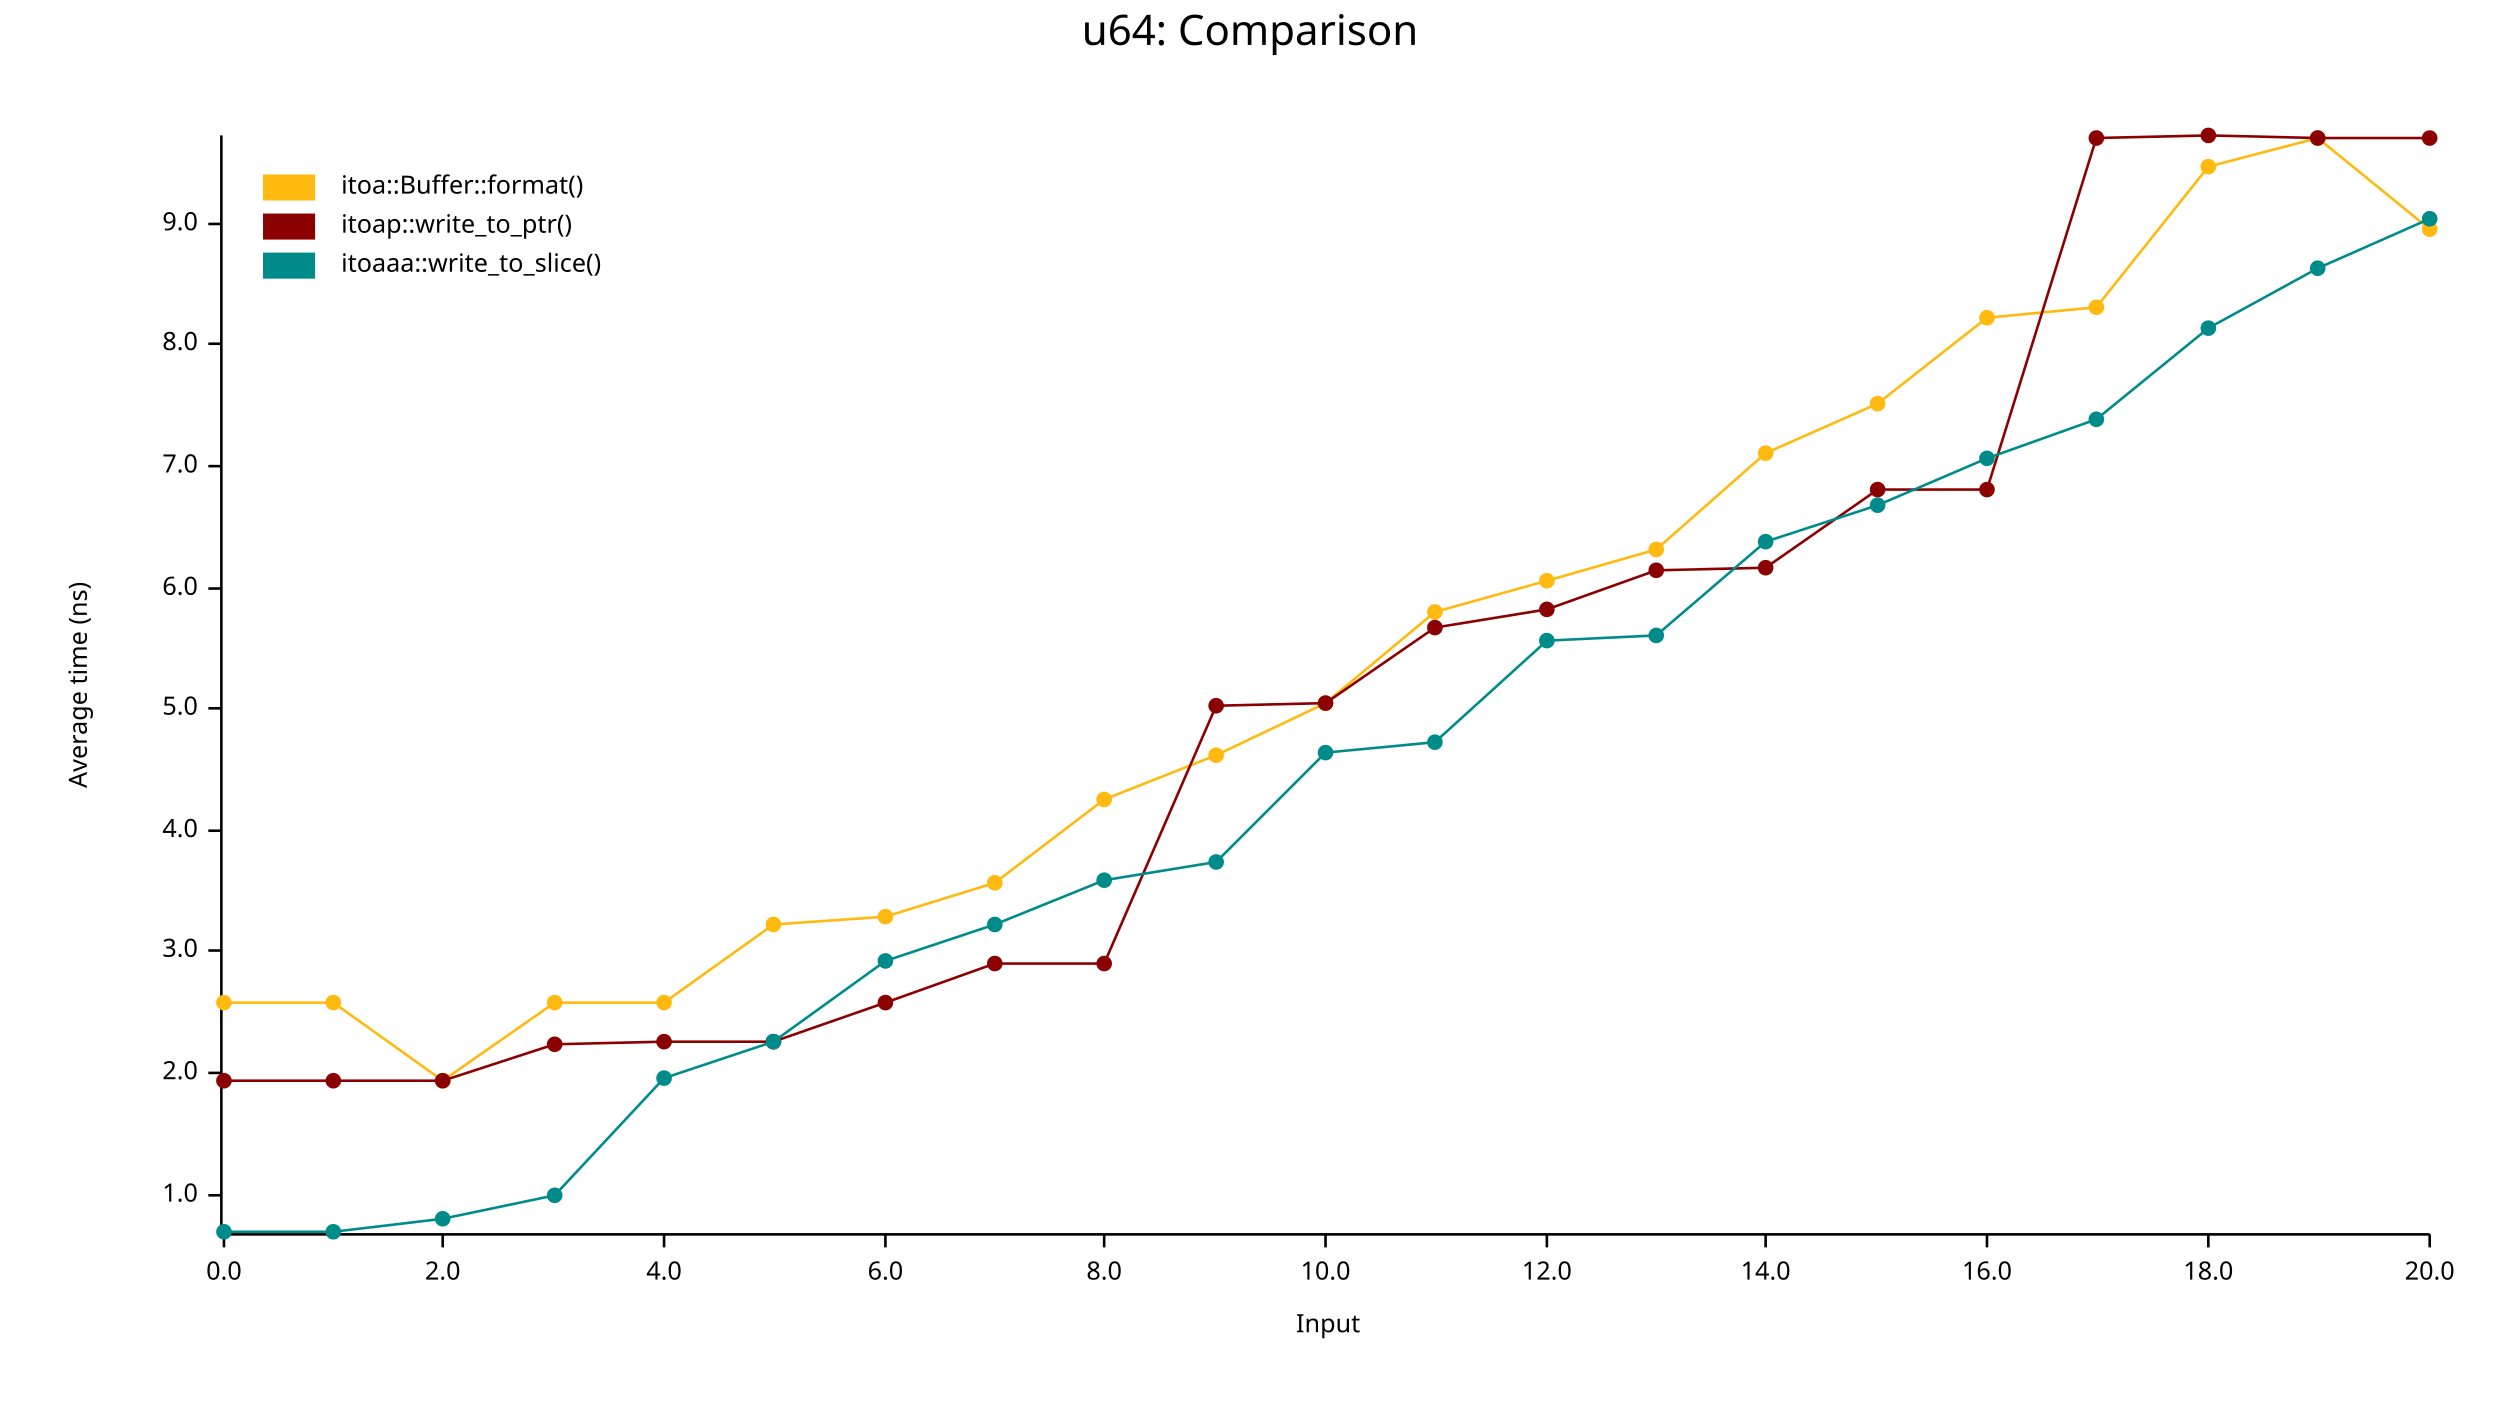
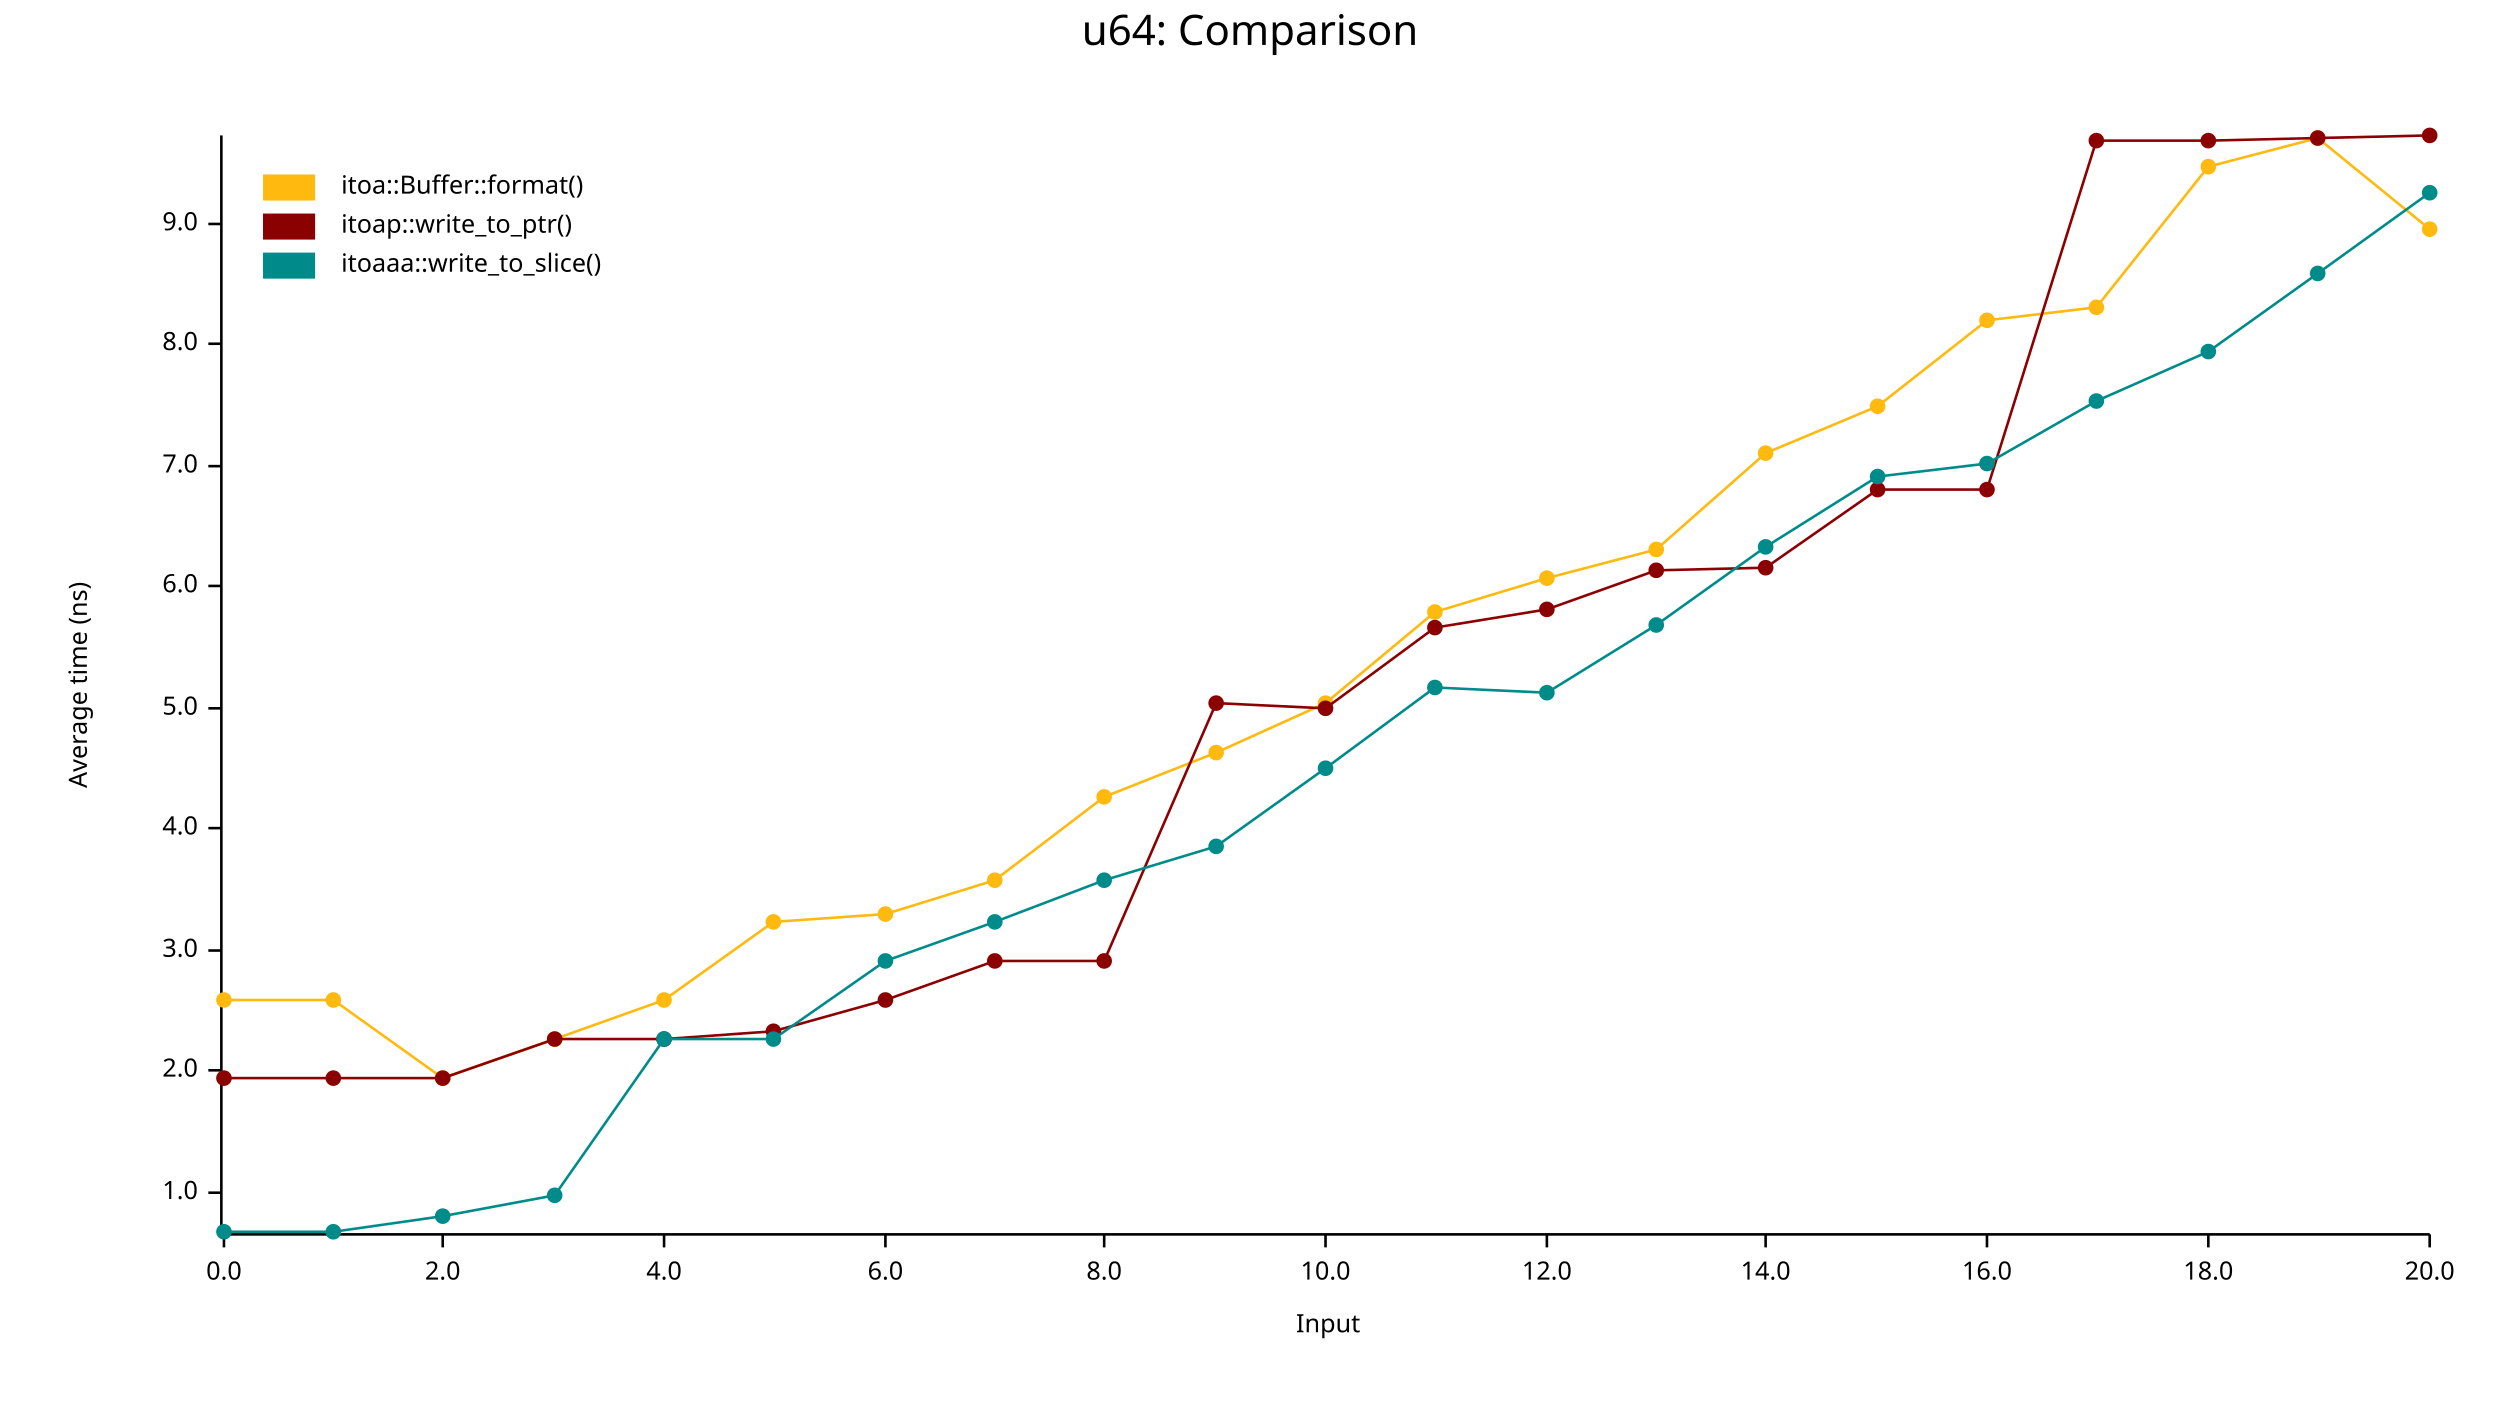
<svg xmlns="http://www.w3.org/2000/svg" width="960" height="540" viewBox="0 0 960 540">
  <text x="480" y="5" dy="0.76em" text-anchor="middle" font-family="sans-serif" font-size="16.129" opacity="1" fill="#000000">
u64: Comparison
</text>
  <text x="26" y="263" dy="0.76em" text-anchor="middle" font-family="sans-serif" font-size="9.677" opacity="1" fill="#000000" transform="rotate(270, 26, 263)">
Average time (ns)
</text>
  <text x="510" y="514" dy="-0.5ex" text-anchor="middle" font-family="sans-serif" font-size="9.677" opacity="1" fill="#000000">
Input
</text>
  <polyline fill="none" opacity="1" stroke="#000000" stroke-width="1" points="85,52 85,473 " />
-   <text x="76" y="459" dy="0.5ex" text-anchor="end" font-family="sans-serif" font-size="9.677" opacity="1" fill="#000000">
+   <text x="76" y="458" dy="0.5ex" text-anchor="end" font-family="sans-serif" font-size="9.677" opacity="1" fill="#000000">
1.0
</text>
-   <polyline fill="none" opacity="1" stroke="#000000" stroke-width="1" points="80,459 85,459 " />
-   <text x="76" y="412" dy="0.5ex" text-anchor="end" font-family="sans-serif" font-size="9.677" opacity="1" fill="#000000">
+   <polyline fill="none" opacity="1" stroke="#000000" stroke-width="1" points="80,458 85,458 " />
+   <text x="76" y="411" dy="0.5ex" text-anchor="end" font-family="sans-serif" font-size="9.677" opacity="1" fill="#000000">
2.0
</text>
-   <polyline fill="none" opacity="1" stroke="#000000" stroke-width="1" points="80,412 85,412 " />
+   <polyline fill="none" opacity="1" stroke="#000000" stroke-width="1" points="80,411 85,411 " />
  <text x="76" y="365" dy="0.5ex" text-anchor="end" font-family="sans-serif" font-size="9.677" opacity="1" fill="#000000">
3.0
</text>
  <polyline fill="none" opacity="1" stroke="#000000" stroke-width="1" points="80,365 85,365 " />
-   <text x="76" y="319" dy="0.5ex" text-anchor="end" font-family="sans-serif" font-size="9.677" opacity="1" fill="#000000">
+   <text x="76" y="318" dy="0.5ex" text-anchor="end" font-family="sans-serif" font-size="9.677" opacity="1" fill="#000000">
4.0
</text>
-   <polyline fill="none" opacity="1" stroke="#000000" stroke-width="1" points="80,319 85,319 " />
+   <polyline fill="none" opacity="1" stroke="#000000" stroke-width="1" points="80,318 85,318 " />
  <text x="76" y="272" dy="0.5ex" text-anchor="end" font-family="sans-serif" font-size="9.677" opacity="1" fill="#000000">
5.0
</text>
  <polyline fill="none" opacity="1" stroke="#000000" stroke-width="1" points="80,272 85,272 " />
-   <text x="76" y="226" dy="0.5ex" text-anchor="end" font-family="sans-serif" font-size="9.677" opacity="1" fill="#000000">
+   <text x="76" y="225" dy="0.5ex" text-anchor="end" font-family="sans-serif" font-size="9.677" opacity="1" fill="#000000">
6.0
</text>
-   <polyline fill="none" opacity="1" stroke="#000000" stroke-width="1" points="80,226 85,226 " />
+   <polyline fill="none" opacity="1" stroke="#000000" stroke-width="1" points="80,225 85,225 " />
  <text x="76" y="179" dy="0.5ex" text-anchor="end" font-family="sans-serif" font-size="9.677" opacity="1" fill="#000000">
7.0
</text>
  <polyline fill="none" opacity="1" stroke="#000000" stroke-width="1" points="80,179 85,179 " />
  <text x="76" y="132" dy="0.5ex" text-anchor="end" font-family="sans-serif" font-size="9.677" opacity="1" fill="#000000">
8.0
</text>
  <polyline fill="none" opacity="1" stroke="#000000" stroke-width="1" points="80,132 85,132 " />
  <text x="76" y="86" dy="0.5ex" text-anchor="end" font-family="sans-serif" font-size="9.677" opacity="1" fill="#000000">
9.0
</text>
  <polyline fill="none" opacity="1" stroke="#000000" stroke-width="1" points="80,86 85,86 " />
  <polyline fill="none" opacity="1" stroke="#000000" stroke-width="1" points="86,474 933,474 " />
  <text x="86" y="484" dy="0.76em" text-anchor="middle" font-family="sans-serif" font-size="9.677" opacity="1" fill="#000000">
0.0
</text>
  <polyline fill="none" opacity="1" stroke="#000000" stroke-width="1" points="86,474 86,479 " />
  <text x="170" y="484" dy="0.76em" text-anchor="middle" font-family="sans-serif" font-size="9.677" opacity="1" fill="#000000">
2.0
</text>
  <polyline fill="none" opacity="1" stroke="#000000" stroke-width="1" points="170,474 170,479 " />
  <text x="255" y="484" dy="0.76em" text-anchor="middle" font-family="sans-serif" font-size="9.677" opacity="1" fill="#000000">
4.0
</text>
  <polyline fill="none" opacity="1" stroke="#000000" stroke-width="1" points="255,474 255,479 " />
  <text x="340" y="484" dy="0.76em" text-anchor="middle" font-family="sans-serif" font-size="9.677" opacity="1" fill="#000000">
6.0
</text>
  <polyline fill="none" opacity="1" stroke="#000000" stroke-width="1" points="340,474 340,479 " />
  <text x="424" y="484" dy="0.76em" text-anchor="middle" font-family="sans-serif" font-size="9.677" opacity="1" fill="#000000">
8.0
</text>
  <polyline fill="none" opacity="1" stroke="#000000" stroke-width="1" points="424,474 424,479 " />
  <text x="509" y="484" dy="0.76em" text-anchor="middle" font-family="sans-serif" font-size="9.677" opacity="1" fill="#000000">
10.0
</text>
  <polyline fill="none" opacity="1" stroke="#000000" stroke-width="1" points="509,474 509,479 " />
  <text x="594" y="484" dy="0.76em" text-anchor="middle" font-family="sans-serif" font-size="9.677" opacity="1" fill="#000000">
12.0
</text>
  <polyline fill="none" opacity="1" stroke="#000000" stroke-width="1" points="594,474 594,479 " />
  <text x="678" y="484" dy="0.76em" text-anchor="middle" font-family="sans-serif" font-size="9.677" opacity="1" fill="#000000">
14.0
</text>
  <polyline fill="none" opacity="1" stroke="#000000" stroke-width="1" points="678,474 678,479 " />
  <text x="763" y="484" dy="0.76em" text-anchor="middle" font-family="sans-serif" font-size="9.677" opacity="1" fill="#000000">
16.0
</text>
  <polyline fill="none" opacity="1" stroke="#000000" stroke-width="1" points="763,474 763,479 " />
  <text x="848" y="484" dy="0.76em" text-anchor="middle" font-family="sans-serif" font-size="9.677" opacity="1" fill="#000000">
18.0
</text>
  <polyline fill="none" opacity="1" stroke="#000000" stroke-width="1" points="848,474 848,479 " />
  <text x="933" y="484" dy="0.76em" text-anchor="middle" font-family="sans-serif" font-size="9.677" opacity="1" fill="#000000">
20.0
</text>
  <polyline fill="none" opacity="1" stroke="#000000" stroke-width="1" points="933,474 933,479 " />
-   <circle cx="86" cy="385" r="3" opacity="1" fill="#FFB90F" stroke="none" stroke-width="1" />
-   <circle cx="128" cy="385" r="3" opacity="1" fill="#FFB90F" stroke="none" stroke-width="1" />
-   <circle cx="170" cy="415" r="3" opacity="1" fill="#FFB90F" stroke="none" stroke-width="1" />
-   <circle cx="213" cy="385" r="3" opacity="1" fill="#FFB90F" stroke="none" stroke-width="1" />
-   <circle cx="255" cy="385" r="3" opacity="1" fill="#FFB90F" stroke="none" stroke-width="1" />
-   <circle cx="297" cy="355" r="3" opacity="1" fill="#FFB90F" stroke="none" stroke-width="1" />
-   <circle cx="340" cy="352" r="3" opacity="1" fill="#FFB90F" stroke="none" stroke-width="1" />
-   <circle cx="382" cy="339" r="3" opacity="1" fill="#FFB90F" stroke="none" stroke-width="1" />
-   <circle cx="424" cy="307" r="3" opacity="1" fill="#FFB90F" stroke="none" stroke-width="1" />
-   <circle cx="467" cy="290" r="3" opacity="1" fill="#FFB90F" stroke="none" stroke-width="1" />
+   <circle cx="86" cy="384" r="3" opacity="1" fill="#FFB90F" stroke="none" stroke-width="1" />
+   <circle cx="128" cy="384" r="3" opacity="1" fill="#FFB90F" stroke="none" stroke-width="1" />
+   <circle cx="170" cy="414" r="3" opacity="1" fill="#FFB90F" stroke="none" stroke-width="1" />
+   <circle cx="213" cy="399" r="3" opacity="1" fill="#FFB90F" stroke="none" stroke-width="1" />
+   <circle cx="255" cy="384" r="3" opacity="1" fill="#FFB90F" stroke="none" stroke-width="1" />
+   <circle cx="297" cy="354" r="3" opacity="1" fill="#FFB90F" stroke="none" stroke-width="1" />
+   <circle cx="340" cy="351" r="3" opacity="1" fill="#FFB90F" stroke="none" stroke-width="1" />
+   <circle cx="382" cy="338" r="3" opacity="1" fill="#FFB90F" stroke="none" stroke-width="1" />
+   <circle cx="424" cy="306" r="3" opacity="1" fill="#FFB90F" stroke="none" stroke-width="1" />
+   <circle cx="467" cy="289" r="3" opacity="1" fill="#FFB90F" stroke="none" stroke-width="1" />
  <circle cx="509" cy="270" r="3" opacity="1" fill="#FFB90F" stroke="none" stroke-width="1" />
  <circle cx="551" cy="235" r="3" opacity="1" fill="#FFB90F" stroke="none" stroke-width="1" />
-   <circle cx="594" cy="223" r="3" opacity="1" fill="#FFB90F" stroke="none" stroke-width="1" />
+   <circle cx="594" cy="222" r="3" opacity="1" fill="#FFB90F" stroke="none" stroke-width="1" />
  <circle cx="636" cy="211" r="3" opacity="1" fill="#FFB90F" stroke="none" stroke-width="1" />
  <circle cx="678" cy="174" r="3" opacity="1" fill="#FFB90F" stroke="none" stroke-width="1" />
-   <circle cx="721" cy="155" r="3" opacity="1" fill="#FFB90F" stroke="none" stroke-width="1" />
-   <circle cx="763" cy="122" r="3" opacity="1" fill="#FFB90F" stroke="none" stroke-width="1" />
+   <circle cx="721" cy="156" r="3" opacity="1" fill="#FFB90F" stroke="none" stroke-width="1" />
+   <circle cx="763" cy="123" r="3" opacity="1" fill="#FFB90F" stroke="none" stroke-width="1" />
  <circle cx="805" cy="118" r="3" opacity="1" fill="#FFB90F" stroke="none" stroke-width="1" />
  <circle cx="848" cy="64" r="3" opacity="1" fill="#FFB90F" stroke="none" stroke-width="1" />
  <circle cx="890" cy="53" r="3" opacity="1" fill="#FFB90F" stroke="none" stroke-width="1" />
  <circle cx="933" cy="88" r="3" opacity="1" fill="#FFB90F" stroke="none" stroke-width="1" />
-   <polyline fill="none" opacity="1" stroke="#FFB90F" stroke-width="1" points="86,385 128,385 170,415 213,385 255,385 297,355 340,352 382,339 424,307 467,290 509,270 551,235 594,223 636,211 678,174 721,155 763,122 805,118 848,64 890,53 933,88 " />
-   <circle cx="86" cy="415" r="3" opacity="1" fill="#8B0000" stroke="none" stroke-width="1" />
-   <circle cx="128" cy="415" r="3" opacity="1" fill="#8B0000" stroke="none" stroke-width="1" />
-   <circle cx="170" cy="415" r="3" opacity="1" fill="#8B0000" stroke="none" stroke-width="1" />
-   <circle cx="213" cy="401" r="3" opacity="1" fill="#8B0000" stroke="none" stroke-width="1" />
-   <circle cx="255" cy="400" r="3" opacity="1" fill="#8B0000" stroke="none" stroke-width="1" />
-   <circle cx="297" cy="400" r="3" opacity="1" fill="#8B0000" stroke="none" stroke-width="1" />
-   <circle cx="340" cy="385" r="3" opacity="1" fill="#8B0000" stroke="none" stroke-width="1" />
-   <circle cx="382" cy="370" r="3" opacity="1" fill="#8B0000" stroke="none" stroke-width="1" />
-   <circle cx="424" cy="370" r="3" opacity="1" fill="#8B0000" stroke="none" stroke-width="1" />
-   <circle cx="467" cy="271" r="3" opacity="1" fill="#8B0000" stroke="none" stroke-width="1" />
-   <circle cx="509" cy="270" r="3" opacity="1" fill="#8B0000" stroke="none" stroke-width="1" />
+   <polyline fill="none" opacity="1" stroke="#FFB90F" stroke-width="1" points="86,384 128,384 170,414 213,399 255,384 297,354 340,351 382,338 424,306 467,289 509,270 551,235 594,222 636,211 678,174 721,156 763,123 805,118 848,64 890,53 933,88 " />
+   <circle cx="86" cy="414" r="3" opacity="1" fill="#8B0000" stroke="none" stroke-width="1" />
+   <circle cx="128" cy="414" r="3" opacity="1" fill="#8B0000" stroke="none" stroke-width="1" />
+   <circle cx="170" cy="414" r="3" opacity="1" fill="#8B0000" stroke="none" stroke-width="1" />
+   <circle cx="213" cy="399" r="3" opacity="1" fill="#8B0000" stroke="none" stroke-width="1" />
+   <circle cx="255" cy="399" r="3" opacity="1" fill="#8B0000" stroke="none" stroke-width="1" />
+   <circle cx="297" cy="396" r="3" opacity="1" fill="#8B0000" stroke="none" stroke-width="1" />
+   <circle cx="340" cy="384" r="3" opacity="1" fill="#8B0000" stroke="none" stroke-width="1" />
+   <circle cx="382" cy="369" r="3" opacity="1" fill="#8B0000" stroke="none" stroke-width="1" />
+   <circle cx="424" cy="369" r="3" opacity="1" fill="#8B0000" stroke="none" stroke-width="1" />
+   <circle cx="467" cy="270" r="3" opacity="1" fill="#8B0000" stroke="none" stroke-width="1" />
+   <circle cx="509" cy="272" r="3" opacity="1" fill="#8B0000" stroke="none" stroke-width="1" />
  <circle cx="551" cy="241" r="3" opacity="1" fill="#8B0000" stroke="none" stroke-width="1" />
  <circle cx="594" cy="234" r="3" opacity="1" fill="#8B0000" stroke="none" stroke-width="1" />
  <circle cx="636" cy="219" r="3" opacity="1" fill="#8B0000" stroke="none" stroke-width="1" />
  <circle cx="678" cy="218" r="3" opacity="1" fill="#8B0000" stroke="none" stroke-width="1" />
  <circle cx="721" cy="188" r="3" opacity="1" fill="#8B0000" stroke="none" stroke-width="1" />
  <circle cx="763" cy="188" r="3" opacity="1" fill="#8B0000" stroke="none" stroke-width="1" />
-   <circle cx="805" cy="53" r="3" opacity="1" fill="#8B0000" stroke="none" stroke-width="1" />
-   <circle cx="848" cy="52" r="3" opacity="1" fill="#8B0000" stroke="none" stroke-width="1" />
+   <circle cx="805" cy="54" r="3" opacity="1" fill="#8B0000" stroke="none" stroke-width="1" />
+   <circle cx="848" cy="54" r="3" opacity="1" fill="#8B0000" stroke="none" stroke-width="1" />
  <circle cx="890" cy="53" r="3" opacity="1" fill="#8B0000" stroke="none" stroke-width="1" />
-   <circle cx="933" cy="53" r="3" opacity="1" fill="#8B0000" stroke="none" stroke-width="1" />
-   <polyline fill="none" opacity="1" stroke="#8B0000" stroke-width="1" points="86,415 128,415 170,415 213,401 255,400 297,400 340,385 382,370 424,370 467,271 509,270 551,241 594,234 636,219 678,218 721,188 763,188 805,53 848,52 890,53 933,53 " />
+   <circle cx="933" cy="52" r="3" opacity="1" fill="#8B0000" stroke="none" stroke-width="1" />
+   <polyline fill="none" opacity="1" stroke="#8B0000" stroke-width="1" points="86,414 128,414 170,414 213,399 255,399 297,396 340,384 382,369 424,369 467,270 509,272 551,241 594,234 636,219 678,218 721,188 763,188 805,54 848,54 890,53 933,52 " />
  <circle cx="86" cy="473" r="3" opacity="1" fill="#008B8B" stroke="none" stroke-width="1" />
  <circle cx="128" cy="473" r="3" opacity="1" fill="#008B8B" stroke="none" stroke-width="1" />
-   <circle cx="170" cy="468" r="3" opacity="1" fill="#008B8B" stroke="none" stroke-width="1" />
+   <circle cx="170" cy="467" r="3" opacity="1" fill="#008B8B" stroke="none" stroke-width="1" />
  <circle cx="213" cy="459" r="3" opacity="1" fill="#008B8B" stroke="none" stroke-width="1" />
-   <circle cx="255" cy="414" r="3" opacity="1" fill="#008B8B" stroke="none" stroke-width="1" />
-   <circle cx="297" cy="400" r="3" opacity="1" fill="#008B8B" stroke="none" stroke-width="1" />
+   <circle cx="255" cy="399" r="3" opacity="1" fill="#008B8B" stroke="none" stroke-width="1" />
+   <circle cx="297" cy="399" r="3" opacity="1" fill="#008B8B" stroke="none" stroke-width="1" />
  <circle cx="340" cy="369" r="3" opacity="1" fill="#008B8B" stroke="none" stroke-width="1" />
-   <circle cx="382" cy="355" r="3" opacity="1" fill="#008B8B" stroke="none" stroke-width="1" />
+   <circle cx="382" cy="354" r="3" opacity="1" fill="#008B8B" stroke="none" stroke-width="1" />
  <circle cx="424" cy="338" r="3" opacity="1" fill="#008B8B" stroke="none" stroke-width="1" />
-   <circle cx="467" cy="331" r="3" opacity="1" fill="#008B8B" stroke="none" stroke-width="1" />
-   <circle cx="509" cy="289" r="3" opacity="1" fill="#008B8B" stroke="none" stroke-width="1" />
-   <circle cx="551" cy="285" r="3" opacity="1" fill="#008B8B" stroke="none" stroke-width="1" />
-   <circle cx="594" cy="246" r="3" opacity="1" fill="#008B8B" stroke="none" stroke-width="1" />
-   <circle cx="636" cy="244" r="3" opacity="1" fill="#008B8B" stroke="none" stroke-width="1" />
-   <circle cx="678" cy="208" r="3" opacity="1" fill="#008B8B" stroke="none" stroke-width="1" />
-   <circle cx="721" cy="194" r="3" opacity="1" fill="#008B8B" stroke="none" stroke-width="1" />
-   <circle cx="763" cy="176" r="3" opacity="1" fill="#008B8B" stroke="none" stroke-width="1" />
-   <circle cx="805" cy="161" r="3" opacity="1" fill="#008B8B" stroke="none" stroke-width="1" />
-   <circle cx="848" cy="126" r="3" opacity="1" fill="#008B8B" stroke="none" stroke-width="1" />
-   <circle cx="890" cy="103" r="3" opacity="1" fill="#008B8B" stroke="none" stroke-width="1" />
-   <circle cx="933" cy="84" r="3" opacity="1" fill="#008B8B" stroke="none" stroke-width="1" />
-   <polyline fill="none" opacity="1" stroke="#008B8B" stroke-width="1" points="86,473 128,473 170,468 213,459 255,414 297,400 340,369 382,355 424,338 467,331 509,289 551,285 594,246 636,244 678,208 721,194 763,176 805,161 848,126 890,103 933,84 " />
+   <circle cx="467" cy="325" r="3" opacity="1" fill="#008B8B" stroke="none" stroke-width="1" />
+   <circle cx="509" cy="295" r="3" opacity="1" fill="#008B8B" stroke="none" stroke-width="1" />
+   <circle cx="551" cy="264" r="3" opacity="1" fill="#008B8B" stroke="none" stroke-width="1" />
+   <circle cx="594" cy="266" r="3" opacity="1" fill="#008B8B" stroke="none" stroke-width="1" />
+   <circle cx="636" cy="240" r="3" opacity="1" fill="#008B8B" stroke="none" stroke-width="1" />
+   <circle cx="678" cy="210" r="3" opacity="1" fill="#008B8B" stroke="none" stroke-width="1" />
+   <circle cx="721" cy="183" r="3" opacity="1" fill="#008B8B" stroke="none" stroke-width="1" />
+   <circle cx="763" cy="178" r="3" opacity="1" fill="#008B8B" stroke="none" stroke-width="1" />
+   <circle cx="805" cy="154" r="3" opacity="1" fill="#008B8B" stroke="none" stroke-width="1" />
+   <circle cx="848" cy="135" r="3" opacity="1" fill="#008B8B" stroke="none" stroke-width="1" />
+   <circle cx="890" cy="105" r="3" opacity="1" fill="#008B8B" stroke="none" stroke-width="1" />
+   <circle cx="933" cy="74" r="3" opacity="1" fill="#008B8B" stroke="none" stroke-width="1" />
+   <polyline fill="none" opacity="1" stroke="#008B8B" stroke-width="1" points="86,473 128,473 170,467 213,459 255,399 297,399 340,369 382,354 424,338 467,325 509,295 551,264 594,266 636,240 678,210 721,183 763,178 805,154 848,135 890,105 933,74 " />
  <text x="131" y="67" dy="0.76em" text-anchor="start" font-family="sans-serif" font-size="9.677" opacity="1" fill="#000000">
itoa::Buffer::format()
</text>
  <text x="131" y="82" dy="0.76em" text-anchor="start" font-family="sans-serif" font-size="9.677" opacity="1" fill="#000000">
itoap::write_to_ptr()
</text>
  <text x="131" y="97" dy="0.76em" text-anchor="start" font-family="sans-serif" font-size="9.677" opacity="1" fill="#000000">
itoaaa::write_to_slice()
</text>
  <rect x="101" y="67" width="20" height="10" opacity="1" fill="#FFB90F" stroke="none" />
  <rect x="101" y="82" width="20" height="10" opacity="1" fill="#8B0000" stroke="none" />
  <rect x="101" y="97" width="20" height="10" opacity="1" fill="#008B8B" stroke="none" />
</svg>
